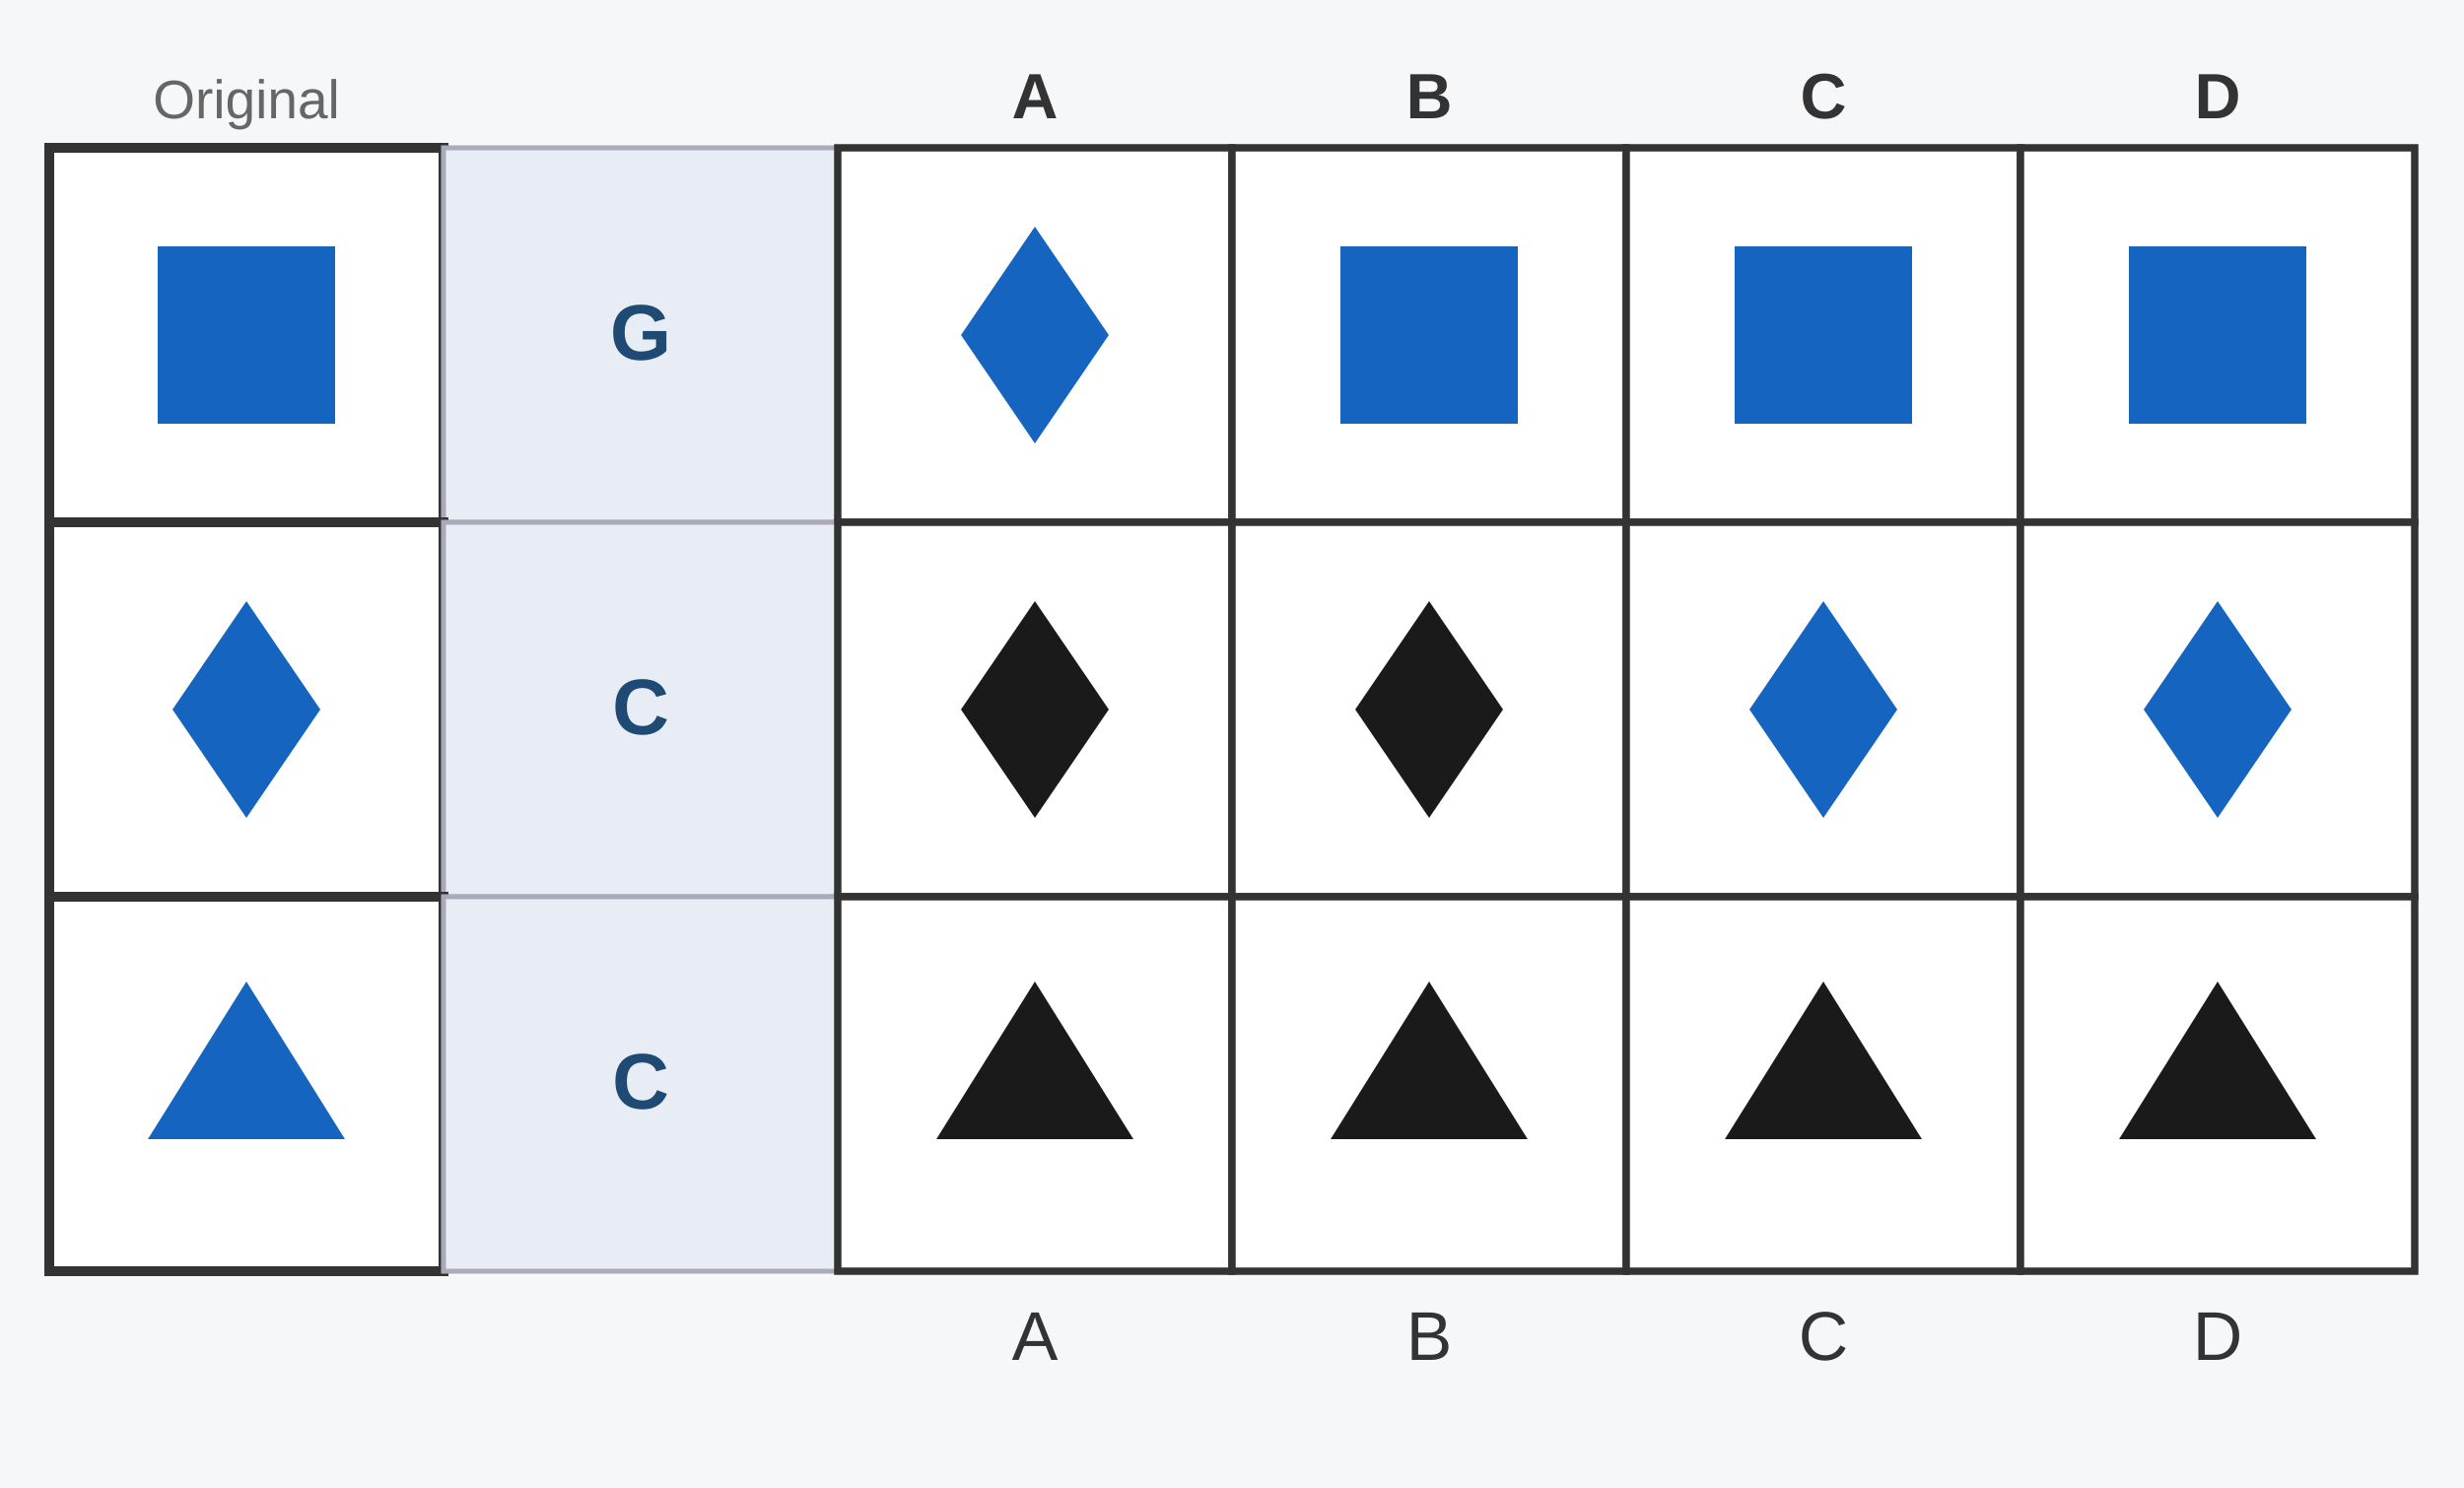
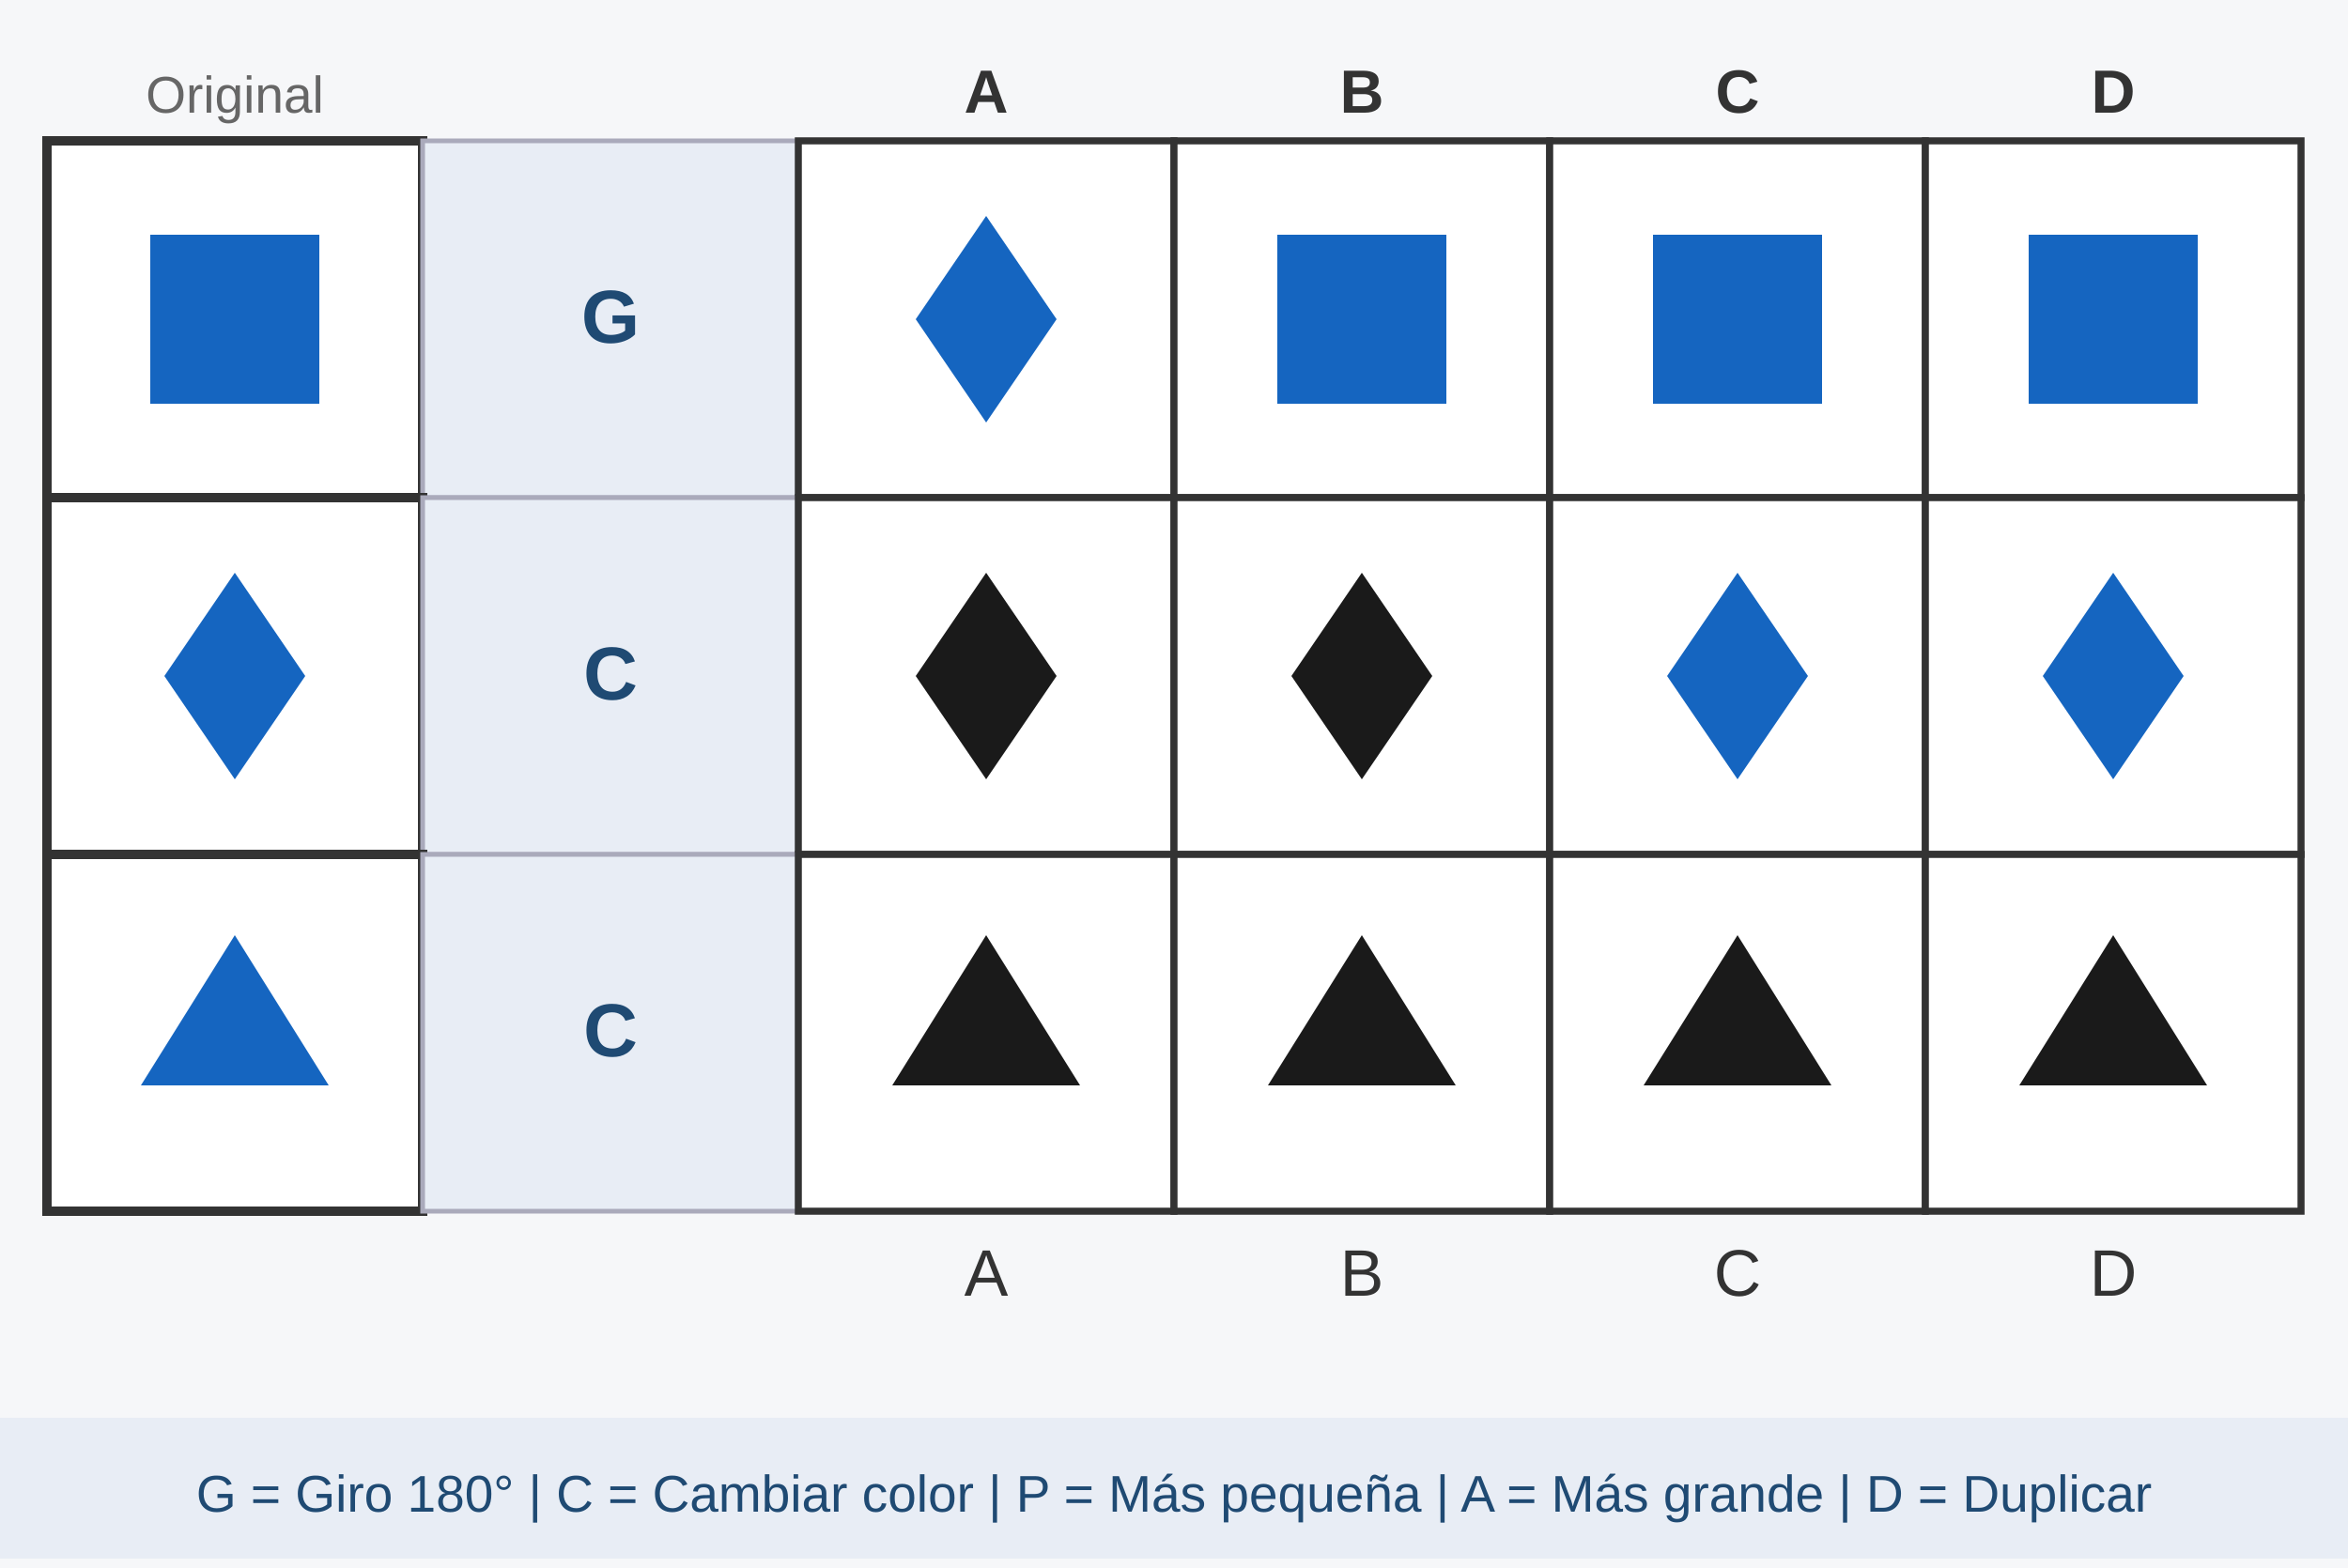
- <svg xmlns="http://www.w3.org/2000/svg" width="500" height="302" viewBox="0 0 500 302" font-family="Arial,sans-serif">
+ <svg xmlns="http://www.w3.org/2000/svg" width="500" height="334" viewBox="0 0 500 334" font-family="Arial,sans-serif">
  <rect width="100%" height="100%" fill="#f6f7f9" />
  <text x="50" y="24" font-size="11" fill="#666" text-anchor="middle">Original</text>
  <text x="210" y="24" font-size="13" font-weight="700" fill="#333" text-anchor="middle">A</text>
  <text x="290" y="24" font-size="13" font-weight="700" fill="#333" text-anchor="middle">B</text>
  <text x="370" y="24" font-size="13" font-weight="700" fill="#333" text-anchor="middle">C</text>
  <text x="450" y="24" font-size="13" font-weight="700" fill="#333" text-anchor="middle">D</text>
  <rect x="10" y="30" width="80" height="76" fill="white" stroke="#333" stroke-width="2" />
  <rect x="32.0" y="50.0" width="36.0" height="36.0" fill="#1565C0" />
  <rect x="90" y="30" width="80" height="76" fill="#e8edf5" stroke="#aab" stroke-width="1" />
  <text x="130" y="73" font-size="16" font-weight="700" fill="#1f4a73" text-anchor="middle">G</text>
  <rect x="170" y="30" width="80" height="76" fill="white" stroke="#333" stroke-width="1.5" />
  <polygon points="210.0,46.0 225.0,68.0 210.0,90.0 195.0,68.0" fill="#1565C0" />
  <rect x="250" y="30" width="80" height="76" fill="white" stroke="#333" stroke-width="1.5" />
  <rect x="272.0" y="50.0" width="36.0" height="36.0" fill="#1565C0" />
  <rect x="330" y="30" width="80" height="76" fill="white" stroke="#333" stroke-width="1.5" />
  <rect x="352.0" y="50.0" width="36.0" height="36.0" fill="#1565C0" />
  <rect x="410" y="30" width="80" height="76" fill="white" stroke="#333" stroke-width="1.5" />
  <rect x="432.0" y="50.0" width="36.0" height="36.0" fill="#1565C0" />
  <rect x="10" y="106" width="80" height="76" fill="white" stroke="#333" stroke-width="2" />
  <polygon points="50.0,122.0 65.0,144.0 50.0,166.0 35.0,144.0" fill="#1565C0" />
  <rect x="90" y="106" width="80" height="76" fill="#e8edf5" stroke="#aab" stroke-width="1" />
  <text x="130" y="149" font-size="16" font-weight="700" fill="#1f4a73" text-anchor="middle">C</text>
  <rect x="170" y="106" width="80" height="76" fill="white" stroke="#333" stroke-width="1.5" />
  <polygon points="210.0,122.0 225.0,144.0 210.0,166.0 195.0,144.0" fill="#1a1a1a" />
  <rect x="250" y="106" width="80" height="76" fill="white" stroke="#333" stroke-width="1.5" />
  <polygon points="290.0,122.0 305.0,144.0 290.0,166.0 275.0,144.0" fill="#1a1a1a" />
  <rect x="330" y="106" width="80" height="76" fill="white" stroke="#333" stroke-width="1.5" />
  <polygon points="370.0,122.0 385.0,144.0 370.0,166.0 355.0,144.0" fill="#1565C0" />
  <rect x="410" y="106" width="80" height="76" fill="white" stroke="#333" stroke-width="1.5" />
  <polygon points="450.0,122.0 465.0,144.0 450.0,166.0 435.0,144.0" fill="#1565C0" />
  <rect x="10" y="182" width="80" height="76" fill="white" stroke="#333" stroke-width="2" />
  <polygon points="50.0,199.2 30.0,231.2 70.0,231.2" fill="#1565C0" />
  <rect x="90" y="182" width="80" height="76" fill="#e8edf5" stroke="#aab" stroke-width="1" />
  <text x="130" y="225" font-size="16" font-weight="700" fill="#1f4a73" text-anchor="middle">C</text>
  <rect x="170" y="182" width="80" height="76" fill="white" stroke="#333" stroke-width="1.5" />
  <polygon points="210.0,199.2 190.0,231.2 230.0,231.2" fill="#1a1a1a" />
  <rect x="250" y="182" width="80" height="76" fill="white" stroke="#333" stroke-width="1.5" />
  <polygon points="290.0,199.2 270.0,231.2 310.0,231.2" fill="#1a1a1a" />
  <rect x="330" y="182" width="80" height="76" fill="white" stroke="#333" stroke-width="1.5" />
  <polygon points="370.0,199.2 350.0,231.2 390.0,231.2" fill="#1a1a1a" />
  <rect x="410" y="182" width="80" height="76" fill="white" stroke="#333" stroke-width="1.5" />
  <polygon points="450.0,199.2 430.0,231.2 470.0,231.2" fill="#1a1a1a" />
  <text x="210" y="276" font-size="14" font-weight="normal" fill="#333" text-anchor="middle">A</text>
  <text x="290" y="276" font-size="14" font-weight="normal" fill="#333" text-anchor="middle">B</text>
  <text x="370" y="276" font-size="14" font-weight="normal" fill="#333" text-anchor="middle">C</text>
  <text x="450" y="276" font-size="14" font-weight="normal" fill="#333" text-anchor="middle">D</text>
+   <rect x="0" y="302" width="500" height="30" fill="#e8edf5" />
+   <text x="250" y="322" font-size="11" fill="#1f4a73" text-anchor="middle" font-family="Arial,sans-serif">G = Giro 180°  |  C = Cambiar color  |  P = Más pequeña  |  A = Más grande  |  D = Duplicar</text>
</svg>
